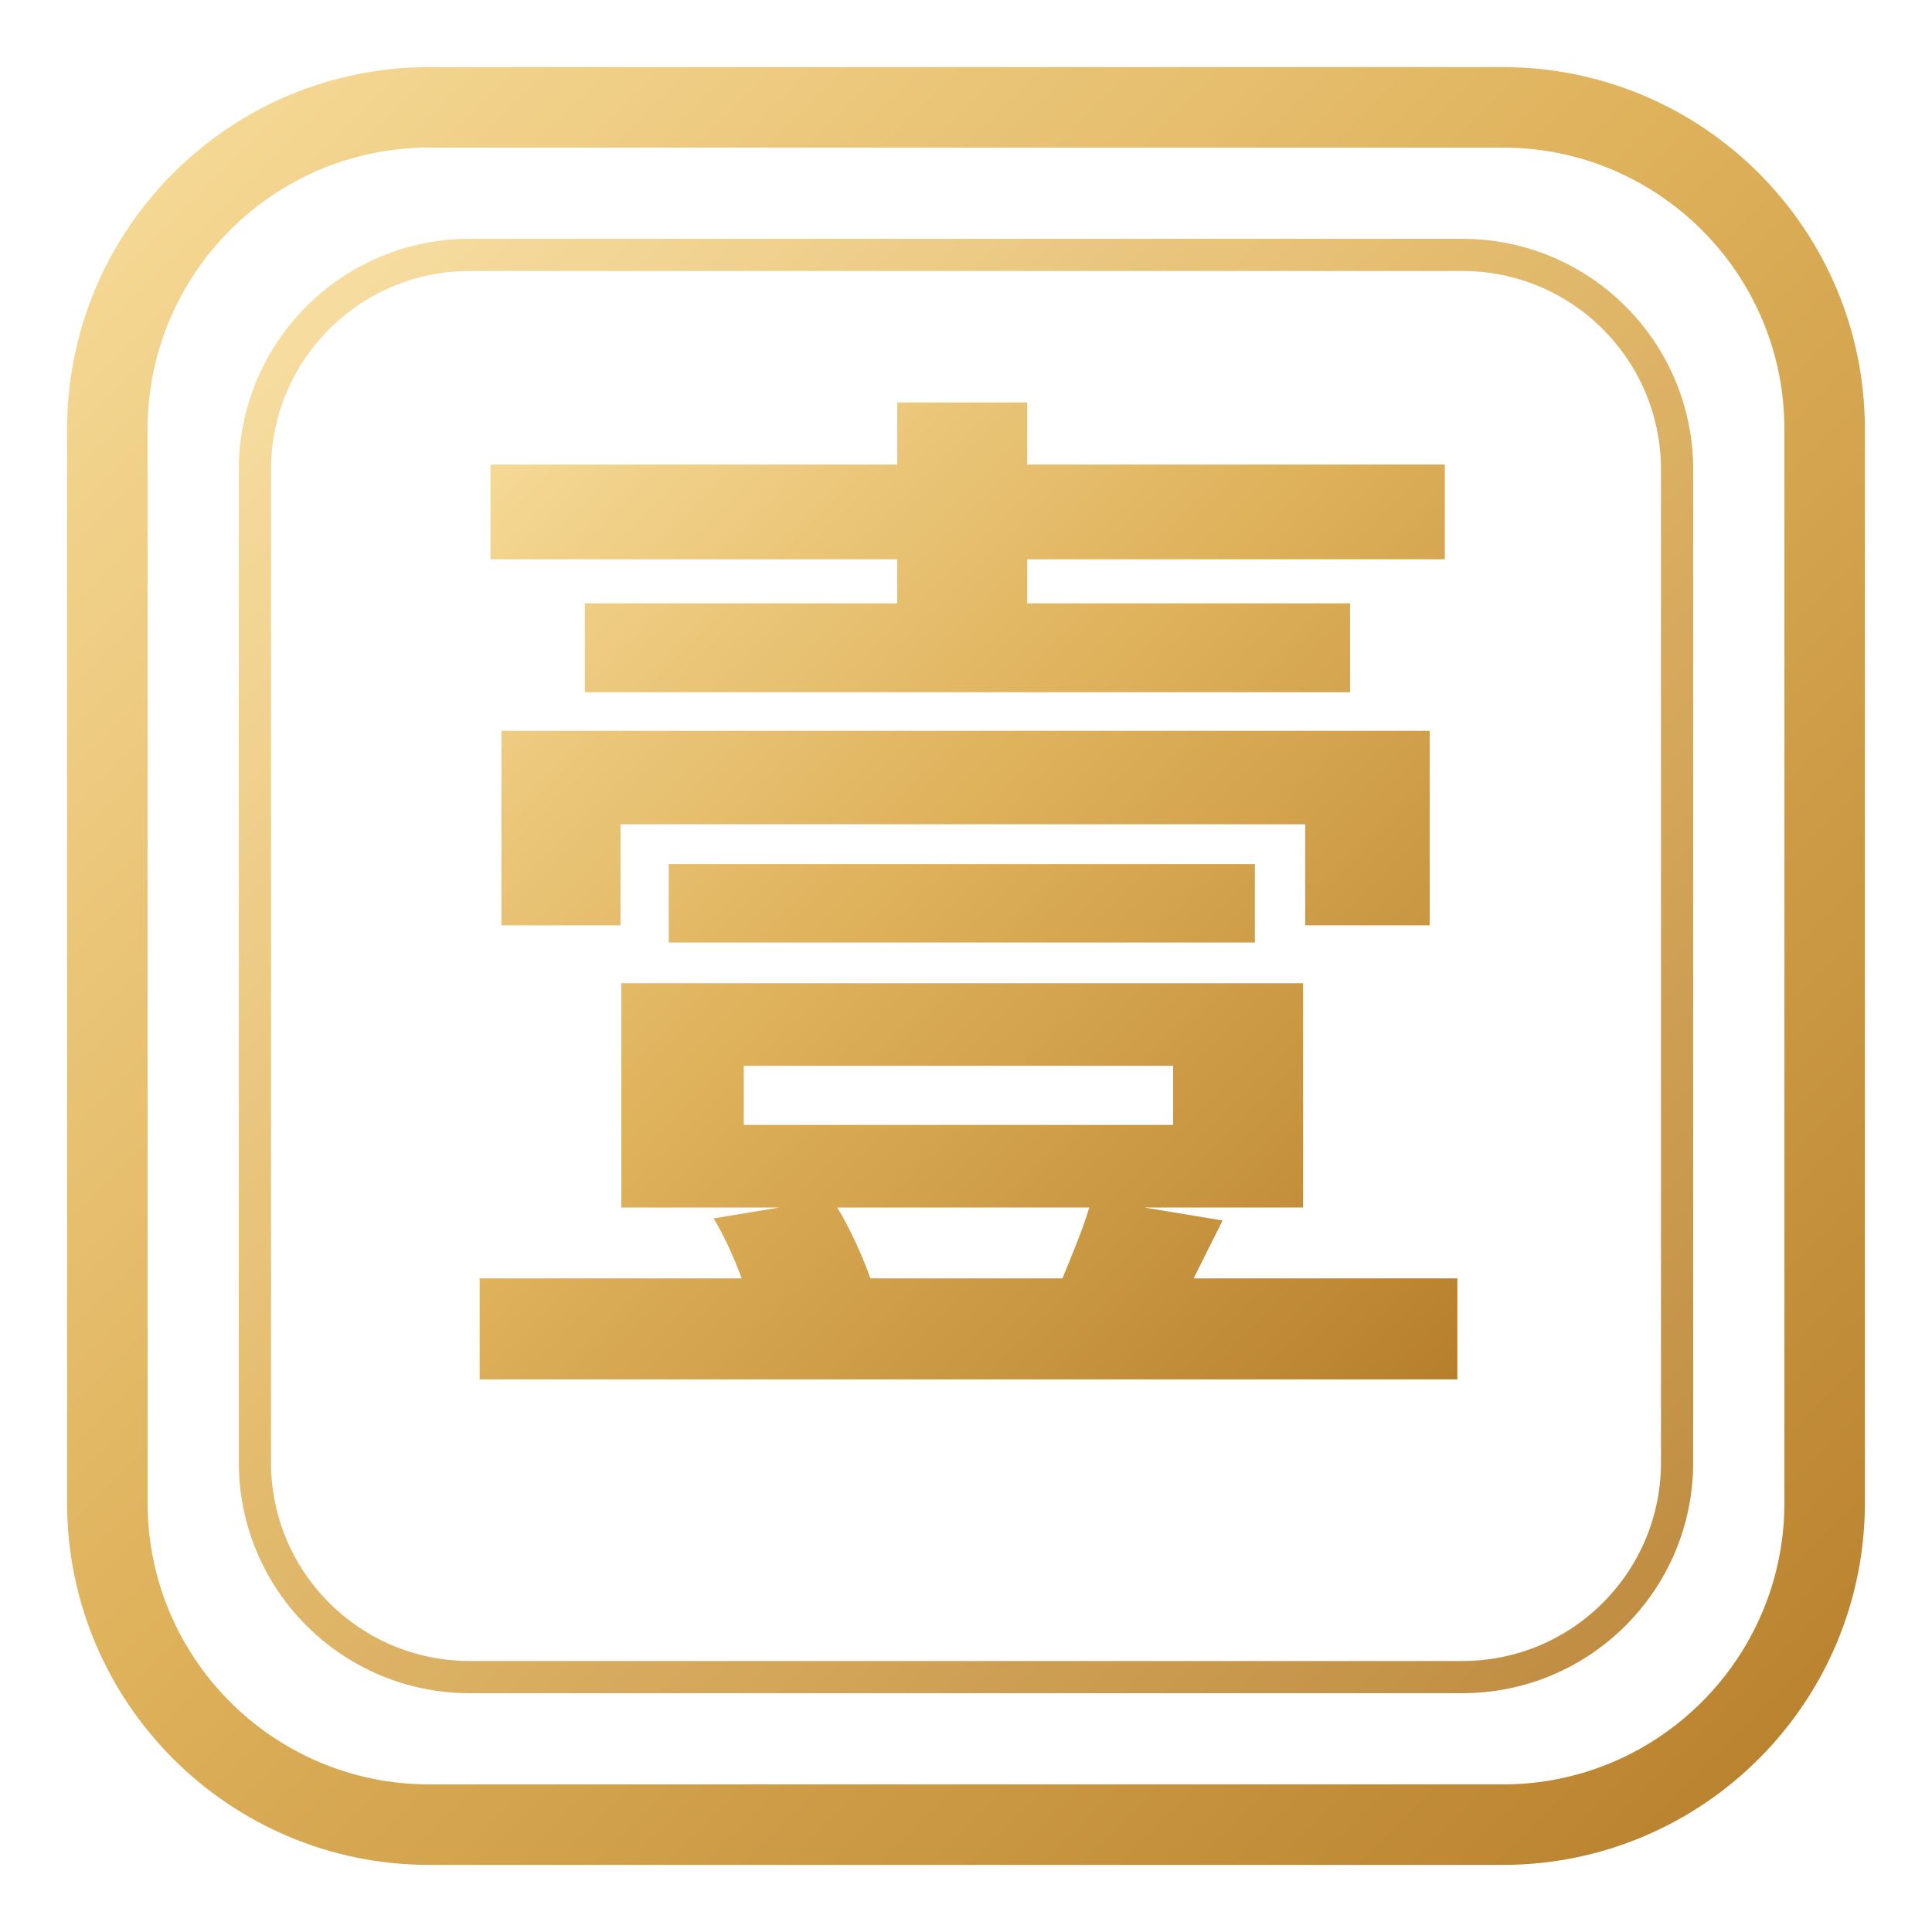
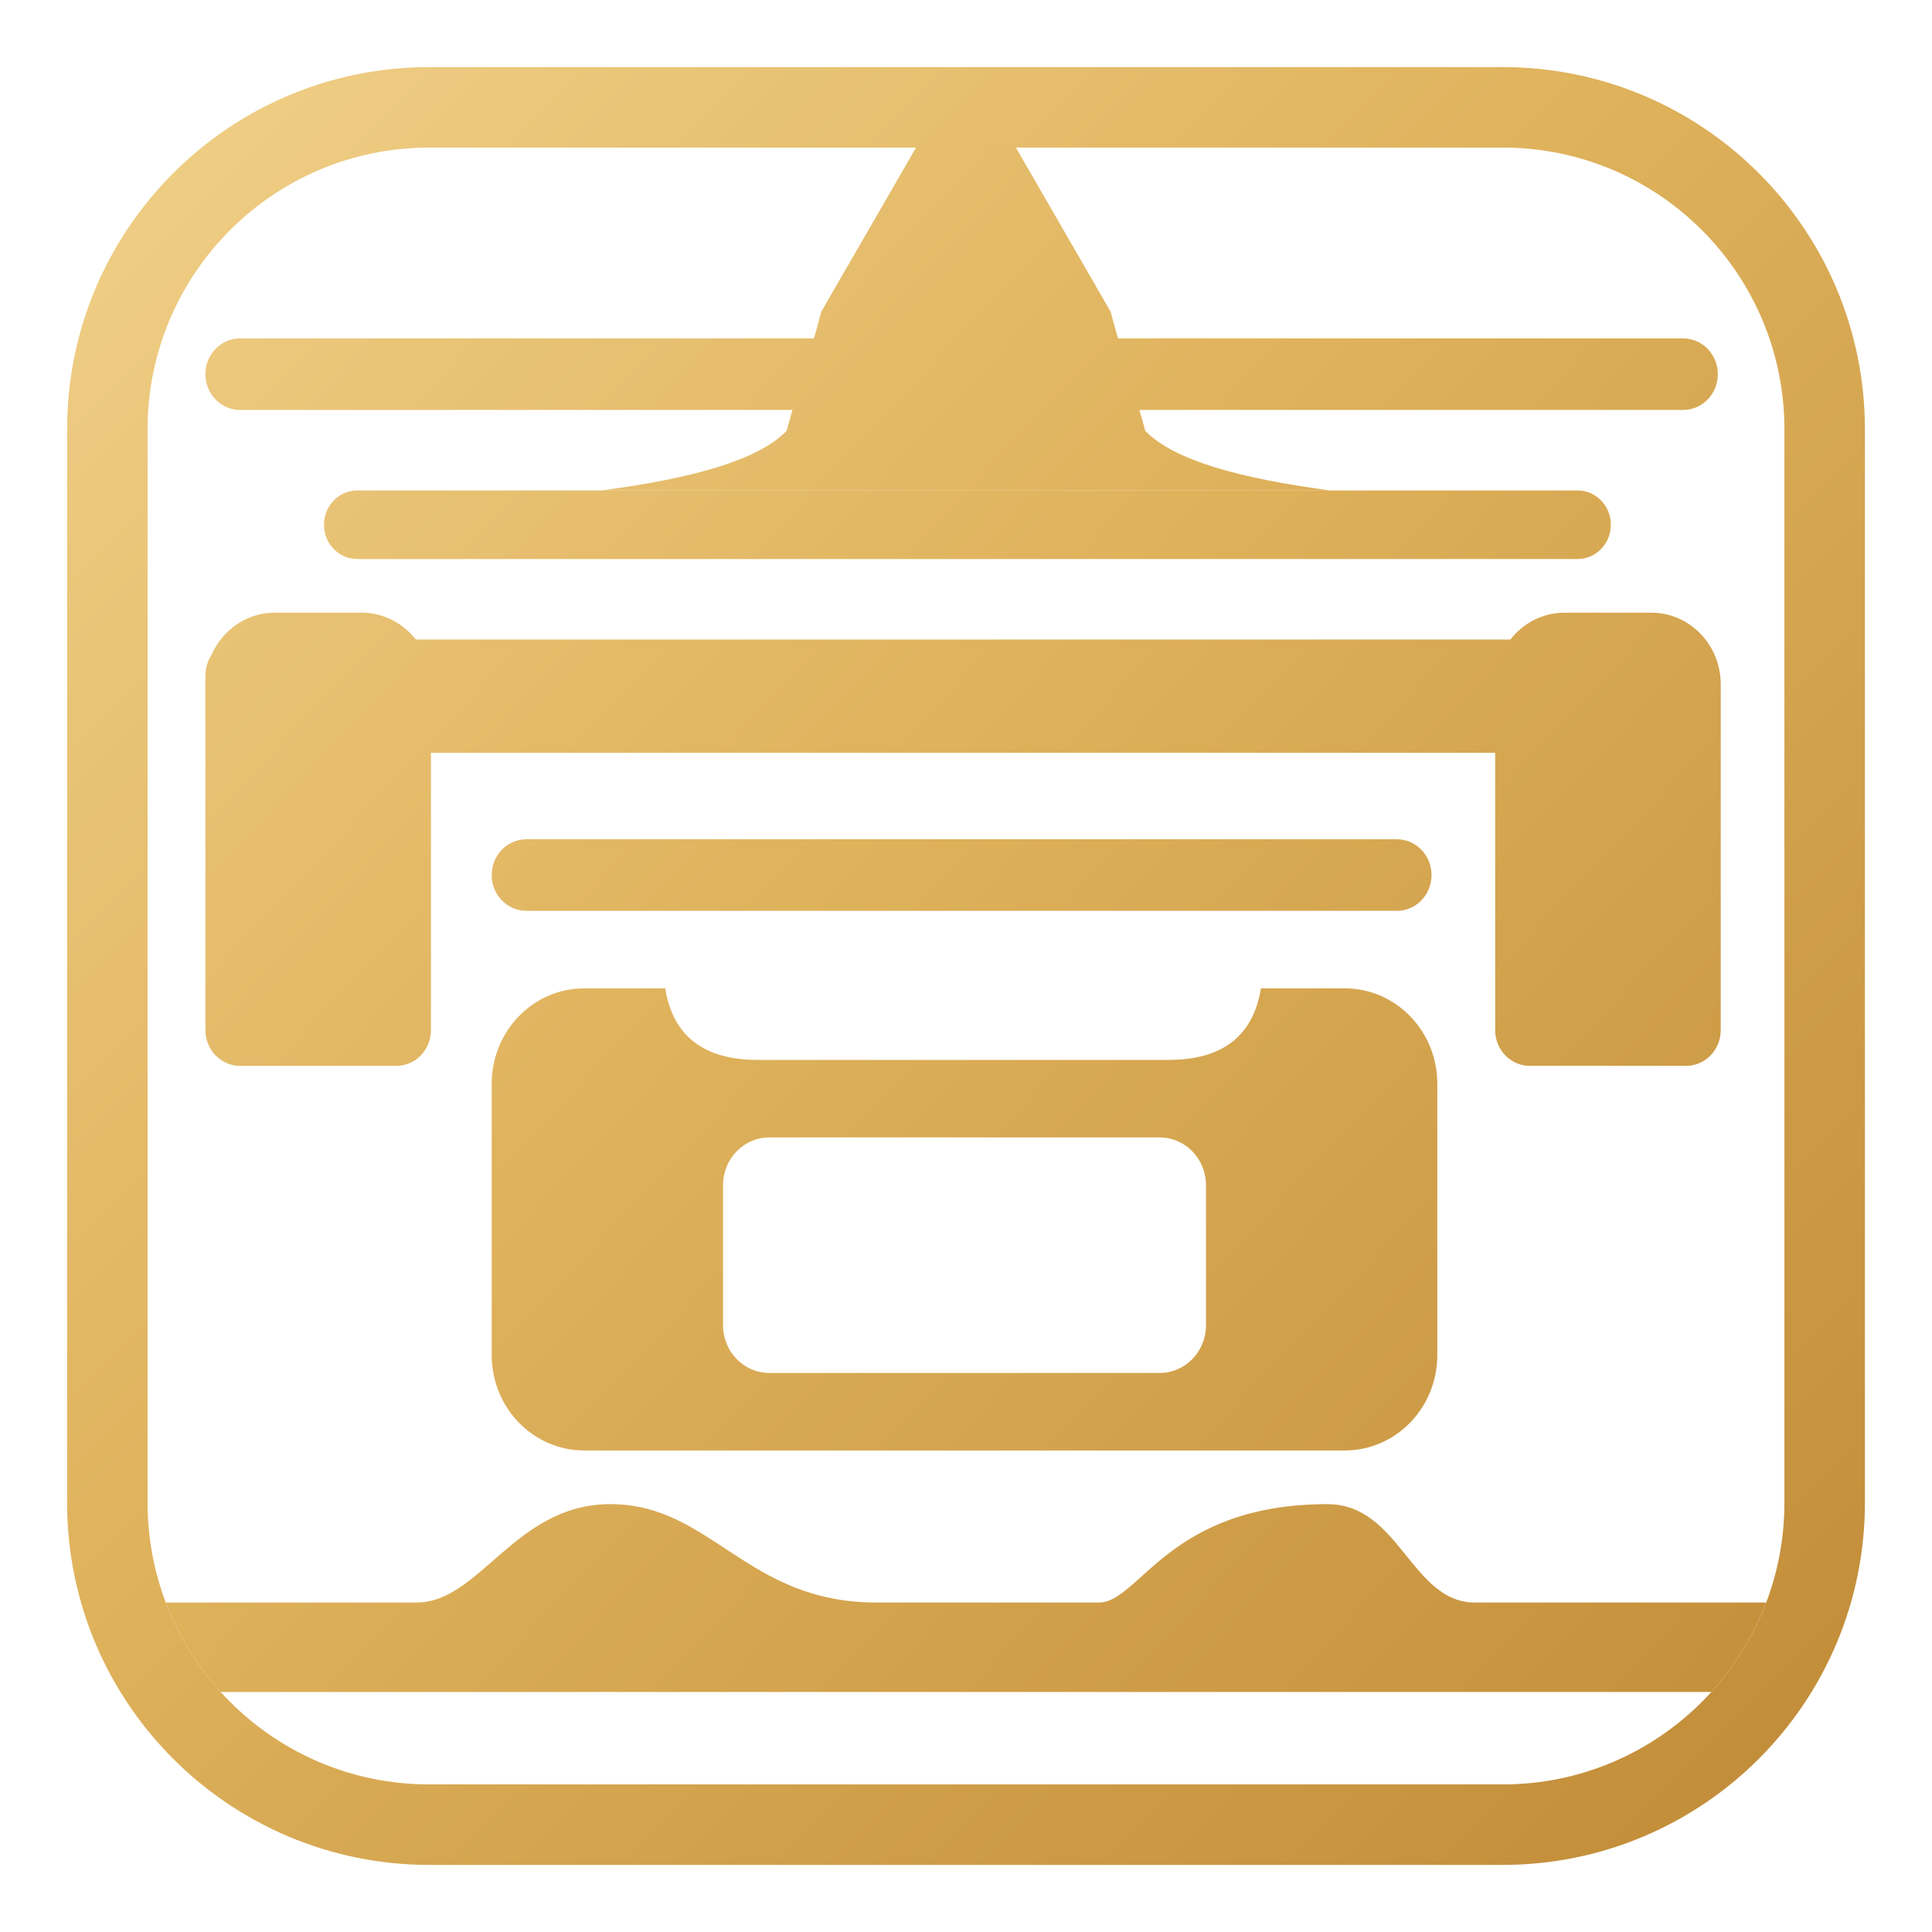
<svg xmlns="http://www.w3.org/2000/svg" viewBox="0 0 72 72" role="img" aria-label="壹捌捌">
  <defs>
-     <linearGradient id="gold" x1="0" y1="0" x2="1" y2="1">
+     <linearGradient id="gold" gradientUnits="userSpaceOnUse" x1="-8" y1="-8" x2="80" y2="80">
      <stop offset="0" stop-color="#f7dc9a" />
      <stop offset="0.45" stop-color="#dfb25c" />
      <stop offset="1" stop-color="#b77f2c" />
    </linearGradient>
+     <linearGradient id="goldGlyph" gradientUnits="userSpaceOnUse" x1="-2.26" y1="-24.5" x2="814.3" y2="767.5">
+       <stop offset="0" stop-color="#f7dc9a" />
+       <stop offset="0.45" stop-color="#dfb25c" />
+       <stop offset="1" stop-color="#b77f2c" />
+     </linearGradient>
+     <clipPath id="inner">
+       <rect x="5.5" y="5.5" width="61" height="61" rx="10.5" />
+     </clipPath>
  </defs>
  <rect x="4" y="4" width="64" height="64" rx="12" fill="none" stroke="url(#gold)" stroke-width="3" />
-   <rect x="9.5" y="9.5" width="53" height="53" rx="8" fill="none" stroke="url(#gold)" stroke-width="1.2" opacity="0.9" />
-   <path d="M14 59.5H58" stroke="url(#gold)" stroke-width="1.2" opacity="0.8" />
-   <text x="36" y="49" text-anchor="middle" font-family="'Songti SC','STSong','SimSun',serif" font-size="40" font-weight="700" fill="url(#gold)">壹</text>
+   <g clip-path="url(#inner)">
+     <g transform="translate(-7.75618 -5.27778) scale(0.10777 0.11111)" fill="url(#goldGlyph)">
+       <path d="M 406 68 L 356 152 C 351 170 347 181 344 192 C 334 202 311 208 280 212 L 532 212 C 501 208 478 202 468 192 C 465 181 461 170 456 152 Z" />
+       <rect x="143" y="161" width="523" height="24" rx="12" />
+       <rect x="184" y="212" width="445" height="23" rx="11.5" />
+       <path d="M 143 277 A 24 24 0 0 1 167 253 H 197 A 24 24 0 0 1 221 277 V 393 A 12 12 0 0 1 209 405 H 155 A 12 12 0 0 1 143 393 Z" />
+       <path d="M 589 277 A 24 24 0 0 1 613 253 H 643 A 24 24 0 0 1 667 277 V 393 A 12 12 0 0 1 655 405 H 601 A 12 12 0 0 1 589 393 Z" />
+       <rect x="143" y="262" width="523" height="38" rx="12" />
+       <rect x="242" y="329" width="325" height="24" rx="12" />
+       <path fill-rule="evenodd" d="M 274 379 H 302 Q 306 403 334 403 H 476 Q 504 403 508 379 H 537 A 32 32 0 0 1 569 411 V 502 A 32 32 0 0 1 537 534 H 274 A 32 32 0 0 1 242 502 V 411 A 32 32 0 0 1 274 379 Z M 338 429 H 473 A 16 16 0 0 1 489 445 V 492 A 16 16 0 0 1 473 508 H 338 A 16 16 0 0 1 322 492 V 445 A 16 16 0 0 1 338 429 Z" />
+       <path d="M 104 615 V 585 H 216 C 238 585 250 552 283 552 C 318 552 330 585 375 585 H 452 C 466 585 476 552 531 552 C 556 552 560 585 582 585 H 708 V 615 Z" />
+     </g>
+   </g>
</svg>
